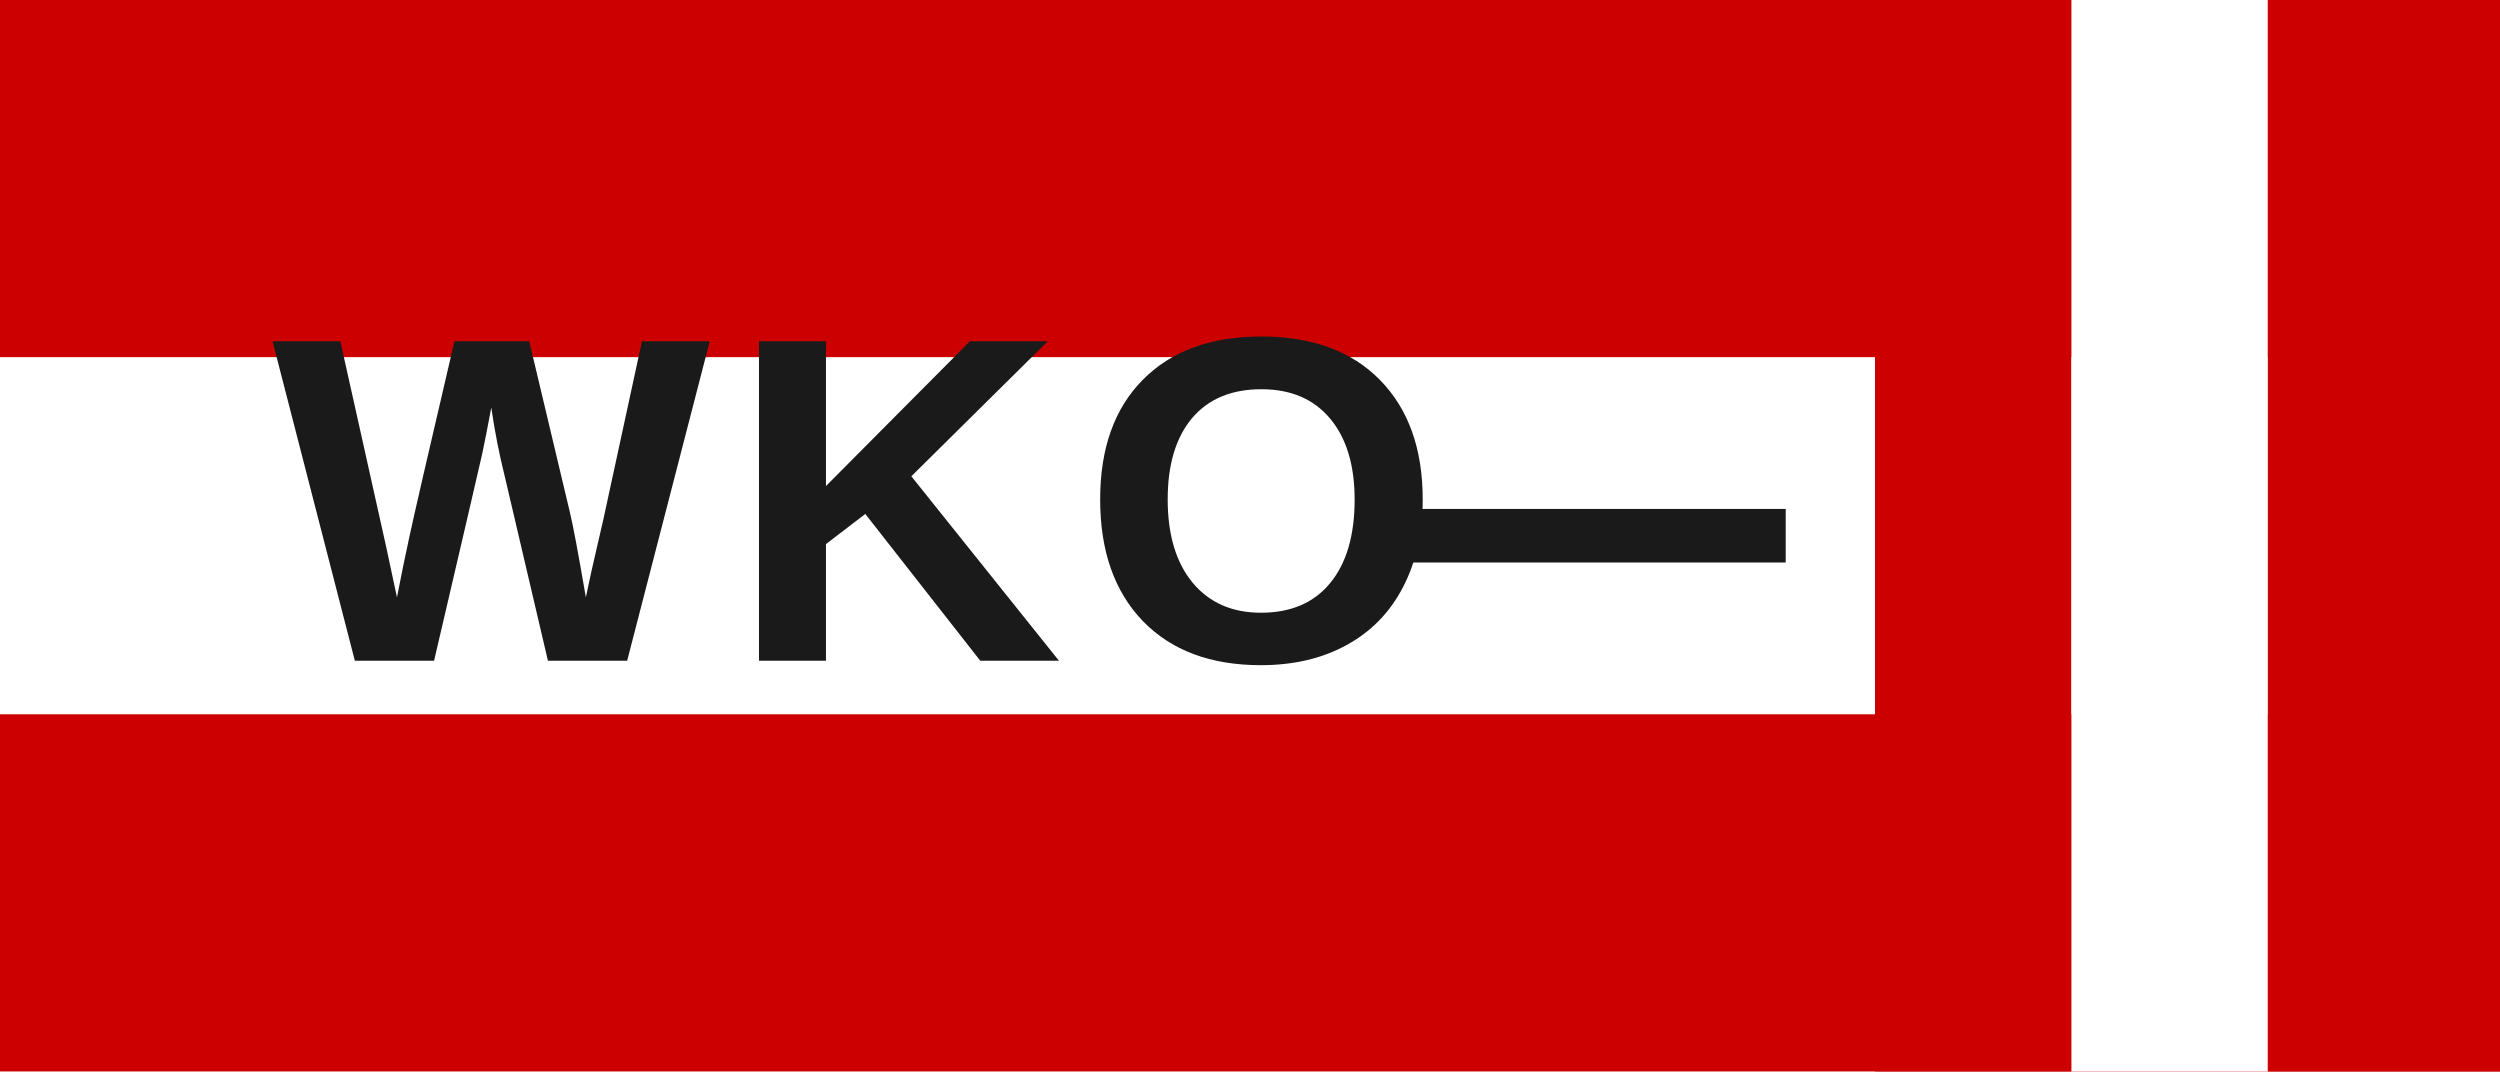
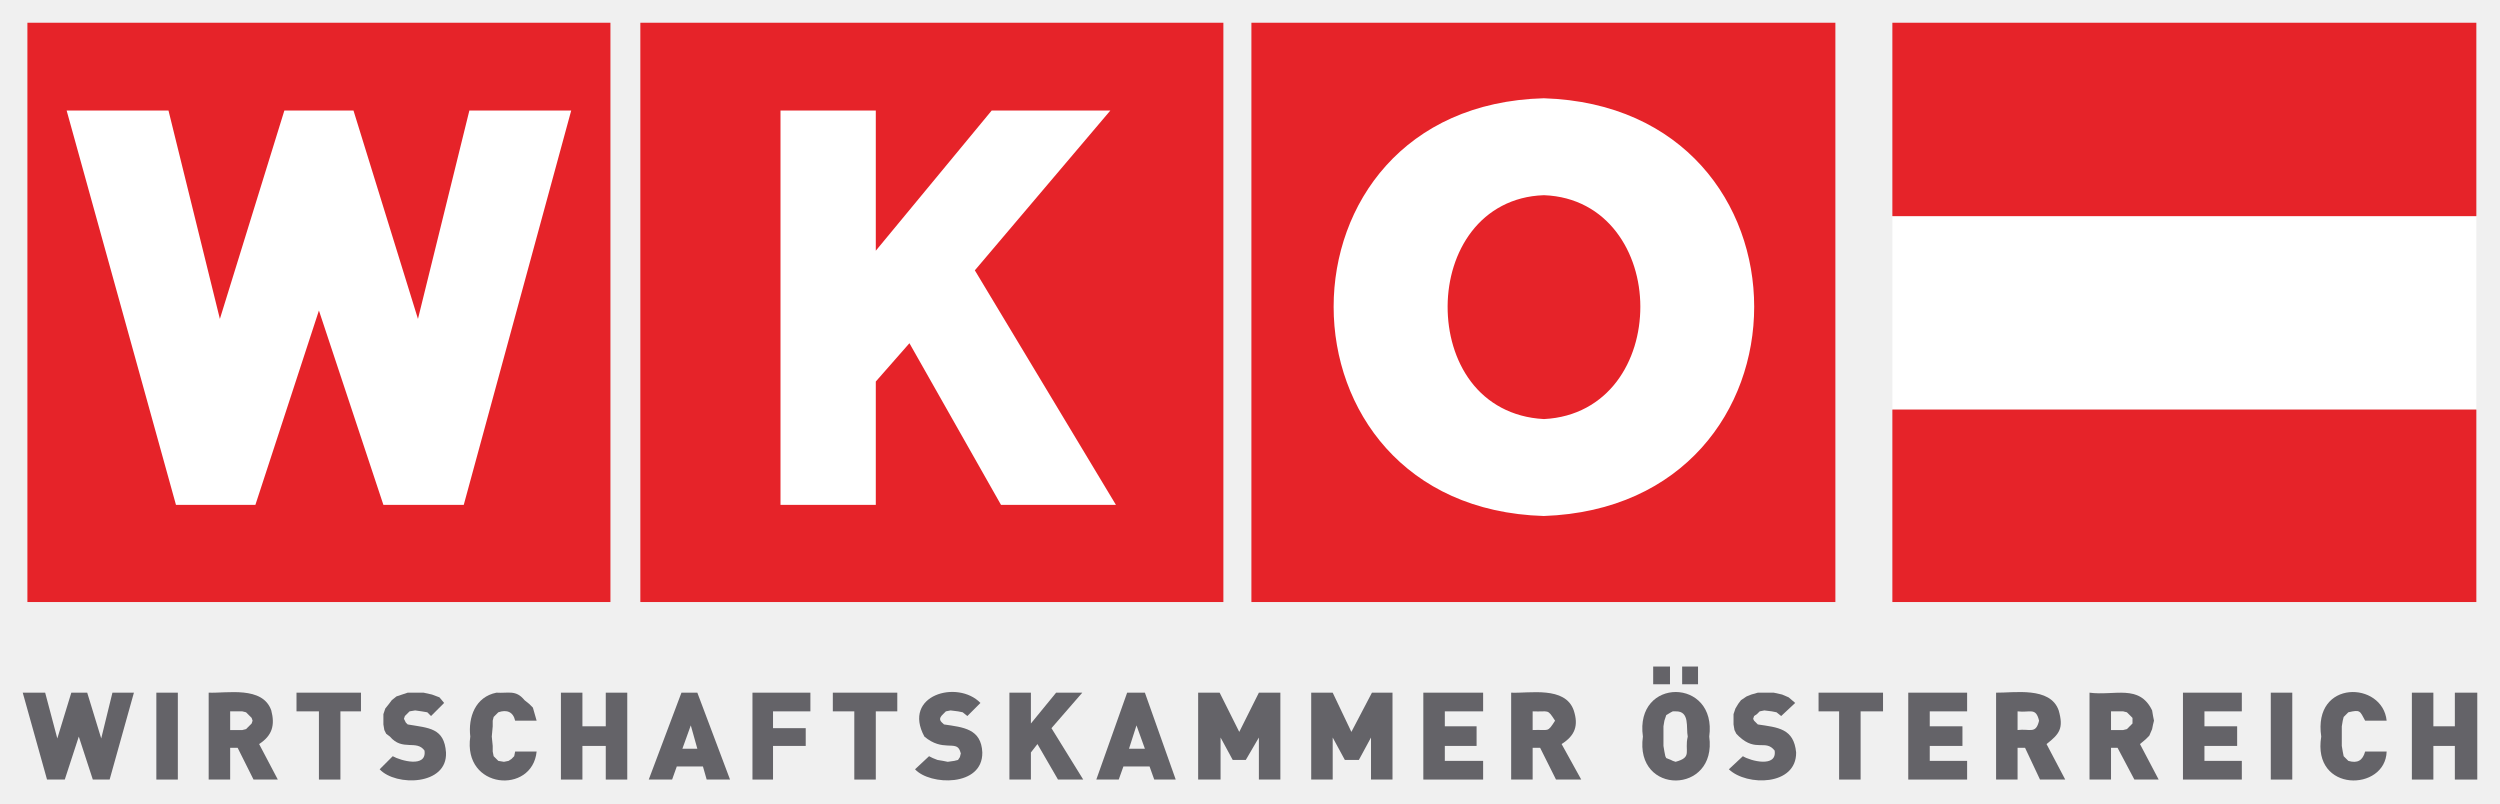
- <svg xmlns="http://www.w3.org/2000/svg" viewBox="0 0 140 60" width="140" height="60">
-   <rect width="140" height="60" fill="white" />
-   <rect x="0" y="0" width="140" height="20" fill="#CC0000" />
-   <rect x="0" y="40" width="140" height="20" fill="#CC0000" />
-   <text x="48" y="37" font-family="Arial Black, Arial, sans-serif" font-size="26" font-weight="900" fill="#1A1A1A" text-anchor="middle" letter-spacing="1">WKO</text>
-   <rect x="105" y="0" width="11" height="60" fill="#CC0000" />
-   <rect x="116" y="0" width="11" height="60" fill="white" />
-   <rect x="127" y="0" width="13" height="60" fill="#CC0000" />
-   <line x1="78" y1="30" x2="100" y2="30" stroke="#1A1A1A" stroke-width="3" />
+ <svg xmlns="http://www.w3.org/2000/svg" version="1.0" width="1024" height="329" viewBox="-1.825 -1.825 200.674 64.474" id="svg4464">
+   <defs id="defs4466" />
+   <path d="M 150.075,31.05 L 196.95,31.05 L 196.95,15.525 L 150.075,15.525 L 150.075,31.05 z" id="path4150" style="fill:#ffffff;fill-opacity:1;fill-rule:nonzero;stroke:none" />
+   <path d="M 98.625,46.5 L 145.5,46.5 L 145.5,0 L 98.625,0 L 98.625,46.5 z" id="path4152" style="fill:#e62329;fill-opacity:1;fill-rule:nonzero;stroke:none" />
+   <path d="M 49.575,46.5 L 96.375,46.5 L 96.375,0 L 49.575,0 L 49.575,46.5 z" id="path4154" style="fill:#e62329;fill-opacity:1;fill-rule:nonzero;stroke:none" />
+   <path d="M 8.925,53.775 L 7.2,53.775 L 6.3,57.45 L 5.175,53.775 L 3.9,53.775 L 2.775,57.45 L 1.8,53.775 L 0,53.775 L 1.95,60.75 L 3.375,60.75 L 4.5,57.3 L 5.625,60.75 L 6.975,60.75 L 8.925,53.775" id="path4156" style="fill:#646368;fill-opacity:1;fill-rule:nonzero;stroke:none" />
+   <path d="M 10.725,60.75 L 12.45,60.75 L 12.45,53.775 L 10.725,53.775 L 10.725,60.75 z" id="path4158" style="fill:#646368;fill-opacity:1;fill-rule:nonzero;stroke:none" />
+   <path d="M 20.475,60.75 L 18.975,57.9 C 20.047,57.205 20.253,56.366 19.95,55.2 C 19.262,53.221 16.375,53.834 14.925,53.775 L 14.925,60.75 L 16.65,60.75 L 16.65,58.2 L 17.25,58.2 L 18.525,60.75 L 20.475,60.75 z M 18.45,56.025 L 18.375,56.25 L 17.925,56.7 L 17.625,56.775 L 16.65,56.775 L 16.65,55.275 L 17.625,55.275 L 17.925,55.35 L 18.15,55.575 L 18.375,55.8 L 18.45,56.025" id="path4160" style="fill:#646368;fill-opacity:1;fill-rule:evenodd;stroke:none" />
+   <path d="M 27.15,55.275 L 27.15,53.775 L 21.975,53.775 L 21.975,55.275 L 23.775,55.275 L 23.775,60.75 L 25.5,60.75 L 25.5,55.275 L 27.15,55.275" id="path4162" style="fill:#646368;fill-opacity:1;fill-rule:nonzero;stroke:none" />
+   <path d="M 33.975,58.575 C 33.835,56.593 32.6,56.616 30.9,56.325 L 30.75,56.175 L 30.6,55.875 L 30.675,55.65 L 31.05,55.275 L 31.5,55.2 L 32.025,55.275 L 32.475,55.35 L 32.775,55.65 L 33.825,54.6 L 33.45,54.15 L 32.85,53.925 L 32.175,53.775 L 30.9,53.775 L 30,54.075 L 29.625,54.375 L 29.4,54.675 L 29.1,55.05 L 28.95,55.5 L 28.95,56.325 L 29.025,56.775 L 29.175,57.075 L 29.475,57.3 C 30.48,58.494 31.616,57.526 32.25,58.425 C 32.447,59.835 30.331,59.234 29.7,58.875 L 28.65,59.925 C 29.946,61.315 34.101,61.236 33.975,58.575" id="path4164" style="fill:#646368;fill-opacity:1;fill-rule:nonzero;stroke:none" />
+   <path d="M 41.25,58.5 L 39.525,58.5 L 39.45,58.875 L 39.225,59.1 L 39,59.25 L 38.625,59.325 L 38.175,59.25 L 37.8,58.875 L 37.725,58.5 L 37.725,58.05 L 37.65,57.3 L 37.725,56.475 L 37.725,56.025 L 37.8,55.725 L 38.175,55.35 C 38.856,55.111 39.371,55.316 39.525,56.025 L 41.25,56.025 L 41.1,55.5 L 40.95,54.975 L 40.65,54.675 L 40.275,54.375 C 39.584,53.52 38.976,53.84 38.025,53.775 C 36.335,54.109 35.74,55.742 35.925,57.3 C 35.303,61.541 40.907,61.97 41.25,58.5" id="path4166" style="fill:#646368;fill-opacity:1;fill-rule:nonzero;stroke:none" />
+   <path d="M 48.525,60.75 L 48.525,53.775 L 46.8,53.775 L 46.8,56.475 L 44.925,56.475 L 44.925,53.775 L 43.2,53.775 L 43.2,60.75 L 44.925,60.75 L 44.925,58.05 L 46.8,58.05 L 46.8,60.75 L 48.525,60.75" id="path4168" style="fill:#646368;fill-opacity:1;fill-rule:nonzero;stroke:none" />
+   <path d="M 56.775,60.75 L 54.15,53.775 L 52.875,53.775 L 50.25,60.75 L 52.125,60.75 L 52.5,59.7 L 54.6,59.7 L 54.9,60.75 L 56.775,60.75 z M 54.15,58.275 L 52.95,58.275 L 53.625,56.4 L 54.15,58.275" id="path4170" style="fill:#646368;fill-opacity:1;fill-rule:evenodd;stroke:none" />
+   <path d="M 63.225,55.275 L 63.225,53.775 L 58.575,53.775 L 58.575,60.75 L 60.225,60.75 L 60.225,58.05 L 62.85,58.05 L 62.85,56.625 L 60.225,56.625 L 60.225,55.275 L 63.225,55.275" id="path4172" style="fill:#646368;fill-opacity:1;fill-rule:nonzero;stroke:none" />
+   <path d="M 70.2,55.275 L 70.2,53.775 L 65.025,53.775 L 65.025,55.275 L 66.75,55.275 L 66.75,60.75 L 68.475,60.75 L 68.475,55.275 L 70.2,55.275" id="path4174" style="fill:#646368;fill-opacity:1;fill-rule:nonzero;stroke:none" />
+   <path d="M 77.025,58.575 C 76.94,56.661 75.494,56.556 73.95,56.325 C 73.65,56.064 73.457,55.895 73.875,55.5 L 74.1,55.275 L 74.475,55.2 L 75.075,55.275 L 75.45,55.35 L 75.825,55.65 L 76.875,54.6 C 75.044,52.708 70.571,53.965 72.375,57.3 C 73.849,58.546 74.916,57.593 75.225,58.425 L 75.3,58.65 L 75.225,58.95 L 75.075,59.175 L 74.775,59.25 L 74.25,59.325 L 73.875,59.25 L 73.425,59.175 L 73.05,59.025 L 72.75,58.875 L 71.625,59.925 C 72.809,61.224 77.064,61.362 77.025,58.575" id="path4176" style="fill:#646368;fill-opacity:1;fill-rule:nonzero;stroke:none" />
+   <path d="M 85.125,60.75 L 82.575,56.625 L 85.05,53.775 L 82.95,53.775 L 80.925,56.25 L 80.925,53.775 L 79.2,53.775 L 79.2,60.75 L 80.925,60.75 L 80.925,58.575 L 81.45,57.9 L 83.1,60.75 L 85.125,60.75" id="path4178" style="fill:#646368;fill-opacity:1;fill-rule:nonzero;stroke:none" />
+   <path d="M 92.55,60.75 L 90.075,53.775 L 88.65,53.775 L 86.175,60.75 L 87.975,60.75 L 88.35,59.7 L 90.45,59.7 L 90.825,60.75 L 92.55,60.75 z M 90.075,58.275 L 88.8,58.275 L 89.4,56.4 L 90.075,58.275" id="path4180" style="fill:#646368;fill-opacity:1;fill-rule:evenodd;stroke:none" />
+   <path d="M 100.95,60.75 L 100.95,53.775 L 99.225,53.775 L 97.65,56.925 L 96.075,53.775 L 94.35,53.775 L 94.35,60.75 L 96.15,60.75 L 96.15,57.375 L 97.125,59.175 L 98.175,59.175 L 99.225,57.375 L 99.225,60.75 L 100.95,60.75" id="path4182" style="fill:#646368;fill-opacity:1;fill-rule:nonzero;stroke:none" />
+   <path d="M 109.95,60.75 L 109.95,53.775 L 108.3,53.775 L 106.65,56.925 L 105.15,53.775 L 103.425,53.775 L 103.425,60.75 L 105.15,60.75 L 105.15,57.375 L 106.125,59.175 L 107.25,59.175 L 108.225,57.375 L 108.225,60.75 L 109.95,60.75" id="path4184" style="fill:#646368;fill-opacity:1;fill-rule:nonzero;stroke:none" />
+   <path d="M 117.225,60.75 L 117.225,59.25 L 114.15,59.25 L 114.15,58.05 L 116.7,58.05 L 116.7,56.475 L 114.15,56.475 L 114.15,55.275 L 117.225,55.275 L 117.225,53.775 L 112.425,53.775 L 112.425,60.75 L 117.225,60.75" id="path4186" style="fill:#646368;fill-opacity:1;fill-rule:nonzero;stroke:none" />
+   <path d="M 125.1,60.75 L 123.525,57.9 C 124.615,57.211 124.891,56.404 124.5,55.2 C 123.817,53.225 120.911,53.845 119.475,53.775 L 119.475,60.75 L 121.2,60.75 L 121.2,58.2 L 121.8,58.2 L 123.075,60.75 L 125.1,60.75 z M 123,56.025 C 122.356,57.021 122.534,56.716 121.2,56.775 L 121.2,55.275 C 122.532,55.334 122.356,55.029 123,56.025" id="path4188" style="fill:#646368;fill-opacity:1;fill-rule:evenodd;stroke:none" />
+   <path d="M 133.2,53.1 L 134.475,53.1 L 134.475,51.675 L 133.2,51.675 L 133.2,53.1 z M 130.875,53.1 L 132.225,53.1 L 132.225,51.675 L 130.875,51.675 L 130.875,53.1 z M 135.375,57.3 C 136.024,52.564 129.369,52.494 130.05,57.3 C 129.376,62.04 136.021,61.958 135.375,57.3 z M 133.65,57.3 C 133.365,58.494 134.056,58.946 132.675,59.325 L 132.45,59.25 L 132.3,59.175 L 131.925,59.025 L 131.85,58.875 L 131.775,58.5 L 131.7,58.05 L 131.7,56.475 L 131.775,56.025 L 131.85,55.8 L 131.925,55.575 L 132.3,55.35 L 132.45,55.275 L 132.675,55.275 C 133.845,55.241 133.502,56.593 133.65,57.3" id="path4190" style="fill:#646368;fill-opacity:1;fill-rule:evenodd;stroke:none" />
+   <path d="M 142.35,58.575 C 142.165,56.638 140.89,56.57 139.275,56.325 L 138.975,56.025 L 138.9,55.875 L 138.975,55.65 L 139.2,55.5 L 139.425,55.275 L 139.8,55.2 L 140.4,55.275 L 140.775,55.35 L 141.15,55.65 L 142.275,54.6 L 141.75,54.15 L 141.225,53.925 L 140.55,53.775 L 139.275,53.775 L 138.75,53.925 L 138.375,54.075 L 137.925,54.375 L 137.7,54.675 L 137.475,55.05 L 137.325,55.5 L 137.325,56.325 L 137.4,56.775 L 137.55,57.075 L 137.775,57.3 C 139.145,58.569 139.898,57.487 140.625,58.425 C 140.834,59.818 138.688,59.258 138.075,58.875 L 136.95,59.925 C 138.387,61.297 142.38,61.266 142.35,58.575" id="path4192" style="fill:#646368;fill-opacity:1;fill-rule:nonzero;stroke:none" />
+   <path d="M 149.325,55.275 L 149.325,53.775 L 144.15,53.775 L 144.15,55.275 L 145.8,55.275 L 145.8,60.75 L 147.525,60.75 L 147.525,55.275 L 149.325,55.275" id="path4194" style="fill:#646368;fill-opacity:1;fill-rule:nonzero;stroke:none" />
+   <path d="M 156.075,60.75 L 156.075,59.25 L 153.075,59.25 L 153.075,58.05 L 155.7,58.05 L 155.7,56.475 L 153.075,56.475 L 153.075,55.275 L 156.075,55.275 L 156.075,53.775 L 151.35,53.775 L 151.35,60.75 L 156.075,60.75" id="path4196" style="fill:#646368;fill-opacity:1;fill-rule:nonzero;stroke:none" />
+   <path d="M 163.95,60.75 L 162.45,57.9 C 163.486,57.09 163.84,56.648 163.425,55.2 C 162.752,53.259 159.806,53.801 158.4,53.775 L 158.4,60.75 L 160.125,60.75 L 160.125,58.2 L 160.725,58.2 L 161.925,60.75 L 163.95,60.75 z M 161.85,56.025 C 161.586,57.133 161.127,56.645 160.125,56.775 L 160.125,55.275 C 161.127,55.404 161.586,54.917 161.85,56.025" id="path4198" style="fill:#646368;fill-opacity:1;fill-rule:evenodd;stroke:none" />
+   <path d="M 171.45,60.75 L 169.95,57.9 L 170.4,57.525 L 170.7,57.225 L 170.925,56.7 L 171,56.325 L 171.075,56.025 L 171,55.65 L 170.925,55.2 C 169.9,53.064 167.889,54.047 165.9,53.775 L 165.9,60.75 L 167.625,60.75 L 167.625,58.2 L 168.15,58.2 L 169.5,60.75 L 171.45,60.75 z M 169.35,56.025 L 169.35,56.25 L 169.125,56.475 L 168.9,56.7 L 168.6,56.775 L 167.625,56.775 L 167.625,55.275 L 168.6,55.275 L 168.9,55.35 L 169.35,55.8 L 169.35,56.025" id="path4200" style="fill:#646368;fill-opacity:1;fill-rule:evenodd;stroke:none" />
+   <path d="M 178.125,60.75 L 178.125,59.25 L 175.125,59.25 L 175.125,58.05 L 177.75,58.05 L 177.75,56.475 L 175.125,56.475 L 175.125,55.275 L 178.125,55.275 L 178.125,53.775 L 173.4,53.775 L 173.4,60.75 L 178.125,60.75" id="path4202" style="fill:#646368;fill-opacity:1;fill-rule:nonzero;stroke:none" />
+   <path d="M 180.45,60.75 L 182.175,60.75 L 182.175,53.775 L 180.45,53.775 L 180.45,60.75 z" id="path4204" style="fill:#646368;fill-opacity:1;fill-rule:nonzero;stroke:none" />
+   <path d="M 189.75,58.5 L 188.025,58.5 C 187.826,59.214 187.421,59.47 186.675,59.25 L 186.3,58.875 L 186.225,58.5 L 186.15,58.05 L 186.15,56.475 L 186.225,56.025 L 186.3,55.725 L 186.675,55.35 C 187.649,55.125 187.594,55.231 188.025,56.025 L 189.75,56.025 C 189.436,52.846 183.812,52.682 184.5,57.3 C 183.745,61.834 189.659,61.722 189.75,58.5" id="path4206" style="fill:#646368;fill-opacity:1;fill-rule:nonzero;stroke:none" />
+   <path d="M 197.025,60.75 L 197.025,53.775 L 195.225,53.775 L 195.225,56.475 L 193.5,56.475 L 193.5,53.775 L 191.775,53.775 L 191.775,60.75 L 193.5,60.75 L 193.5,58.05 L 195.225,58.05 L 195.225,60.75 L 197.025,60.75" id="path4208" style="fill:#646368;fill-opacity:1;fill-rule:nonzero;stroke:none" />
+   <path d="M 87.75,38.7 L 76.425,19.875 L 87.3,7.05 L 77.775,7.05 L 68.475,18.3 L 68.475,7.05 L 60.825,7.05 L 60.825,38.7 L 68.475,38.7 L 68.475,28.8 L 71.175,25.725 L 78.525,38.7 L 87.75,38.7" id="path4210" style="fill:#ffffff;fill-opacity:1;fill-rule:nonzero;stroke:none" />
+   <path d="M 0.375,46.5 L 47.175,46.5 L 47.175,0 L 0.375,0 L 0.375,46.5 z" id="path4212" style="fill:#e62329;fill-opacity:1;fill-rule:nonzero;stroke:none" />
+   <path d="M 44.025,7.05 L 35.85,7.05 L 31.725,23.775 L 26.55,7.05 L 21,7.05 L 15.825,23.775 L 11.7,7.05 L 3.525,7.05 L 12.3,38.7 L 18.675,38.7 L 23.775,23.1 L 28.95,38.7 L 35.4,38.7 L 44.025,7.05" id="path4214" style="fill:#ffffff;fill-opacity:1;fill-rule:nonzero;stroke:none" />
+   <path d="M 150.075,15.525 L 196.95,15.525 L 196.95,0 L 150.075,0 L 150.075,15.525 z" id="path4216" style="fill:#e62329;fill-opacity:1;fill-rule:nonzero;stroke:none" />
+   <path d="M 150.075,46.5 L 196.95,46.5 L 196.95,31.05 L 150.075,31.05 L 150.075,46.5 z" id="path4218" style="fill:#e62329;fill-opacity:1;fill-rule:nonzero;stroke:none" />
+   <path d="M 122.094,6.062 C 99.594,6.671 99.611,38.921 122.094,39.594 C 144.621,38.799 144.605,6.776 122.094,6.062 z M 122.094,13.844 C 122.104,13.843 122.115,13.843 122.125,13.844 C 124.673,13.942 126.619,15.109 127.906,16.781 C 129.194,18.453 129.84,20.611 129.844,22.781 C 129.848,24.952 129.222,27.125 127.938,28.812 C 126.653,30.5 124.689,31.682 122.125,31.812 C 122.115,31.813 122.104,31.813 122.094,31.812 C 119.519,31.678 117.53,30.506 116.25,28.812 C 114.97,27.119 114.363,24.923 114.375,22.75 C 114.387,20.577 115.025,18.418 116.312,16.75 C 117.6,15.082 119.565,13.927 122.094,13.844 z" id="path4220" style="fill:#ffffff;fill-opacity:1;fill-rule:nonzero;stroke:none" />
</svg>
